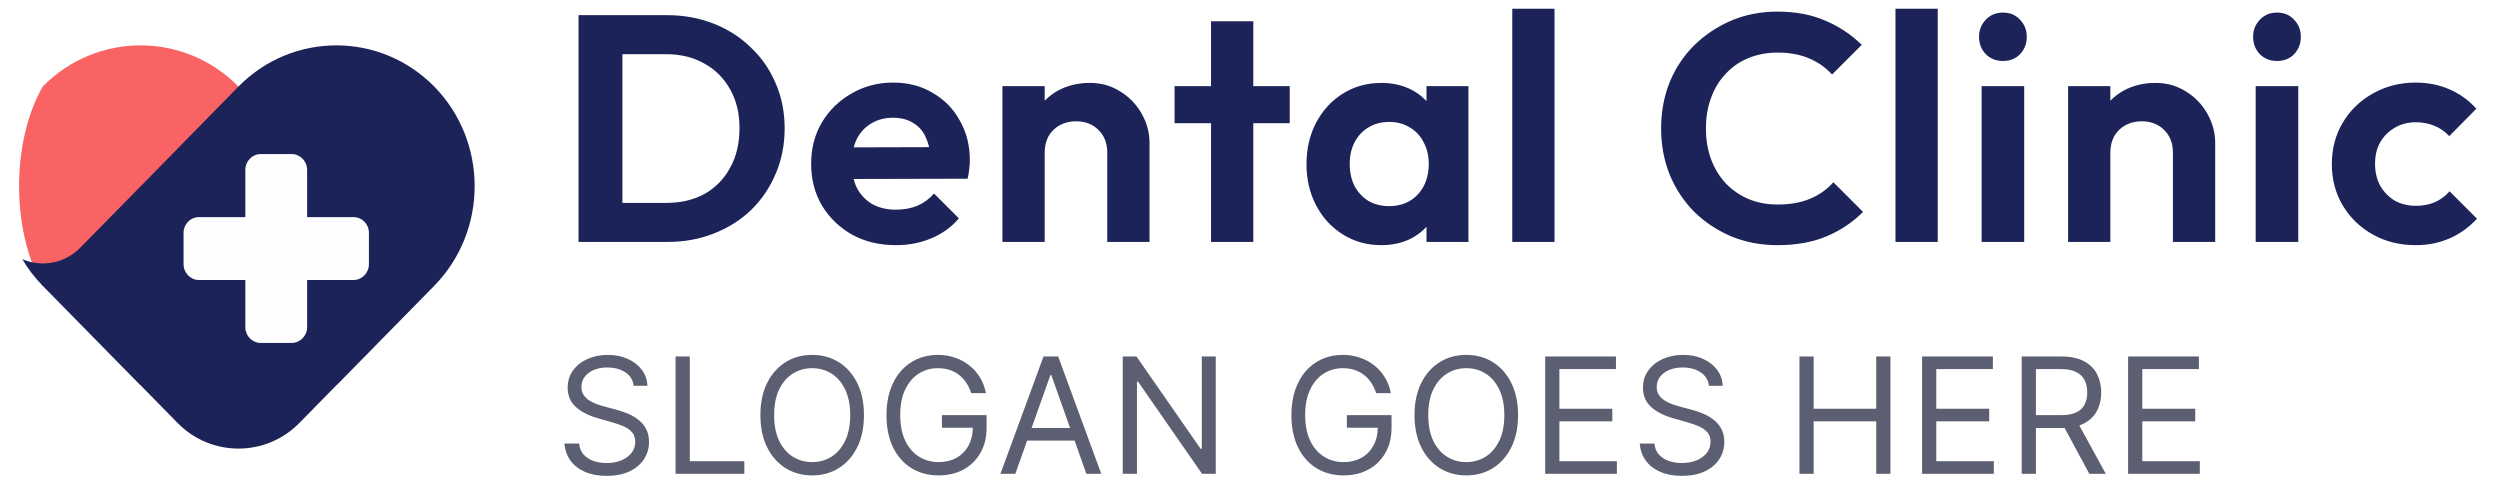
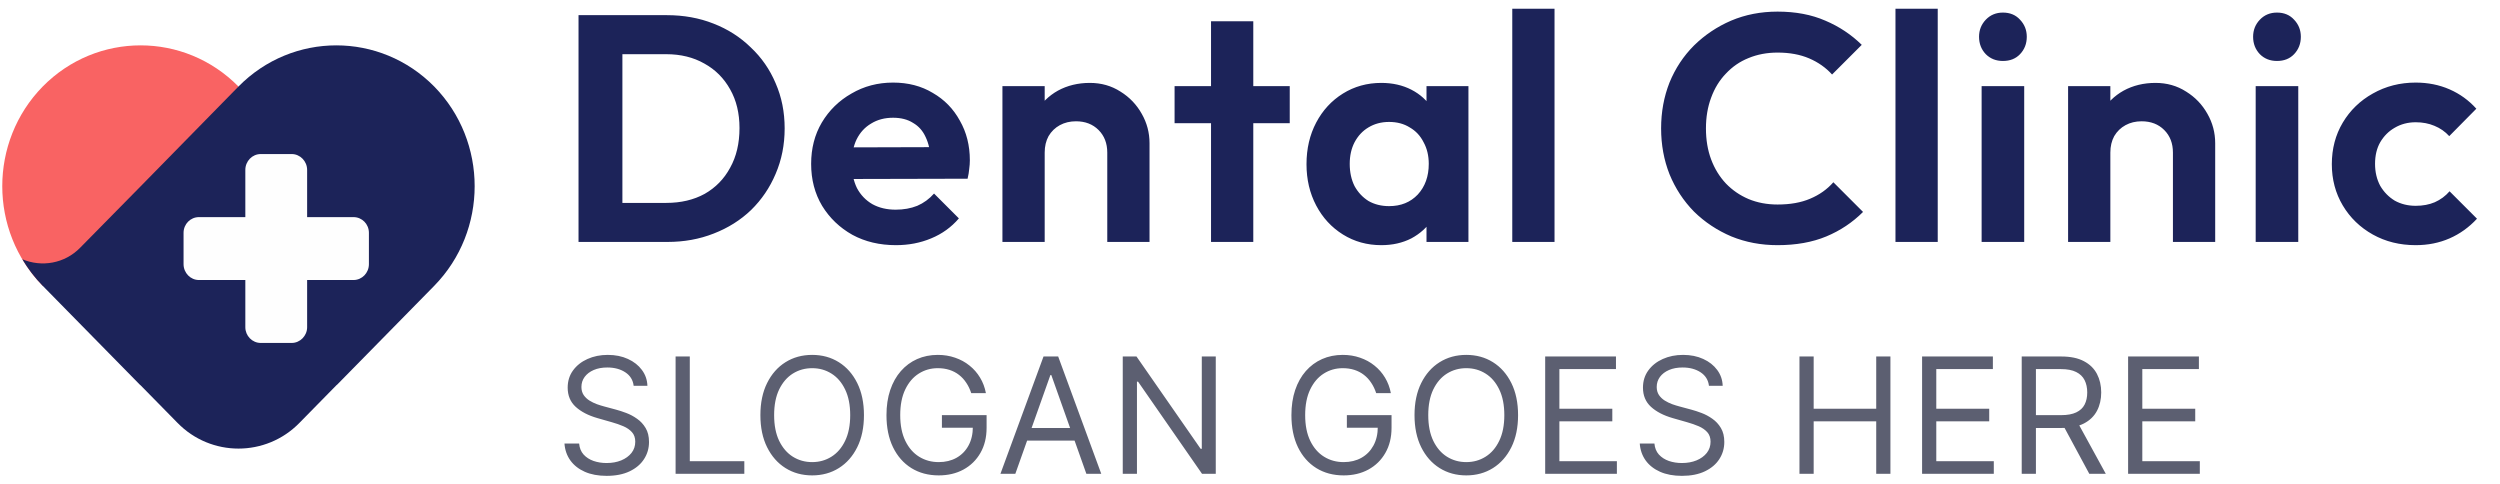
<svg xmlns="http://www.w3.org/2000/svg" width="248" height="48" viewBox="0 0 248 48" fill="none">
-   <path d="M18.954 24.498L4.237 28.354C 1.112 22.89  1.112 14.046 4.237 8.584C9.602 3.139 18.29 3.139 23.656 8.584L18.954 24.498Z" fill="#F96363" />
+   <path d="M18.954 24.498L4.237 28.354C-1.112 22.89 -1.112 14.046 4.237 8.584C9.602 3.139 18.29 3.139 23.656 8.584L18.954 24.498Z" fill="#F96363" />
  <path d="M23.656 8.584L13.956 18.477L7.96 24.566C6.414 26.156 4.122 26.527 2.213 25.715C2.778 26.662 3.442 27.542 4.239 28.354L13.857 38.145L13.956 38.23L17.611 41.951C20.933 45.35 26.382 45.35 29.703 41.951L33.357 38.23L33.457 38.145L43.075 28.354C48.423 22.89 48.423 14.046 43.075 8.584C37.708 3.139 29.021 3.139 23.656 8.584Z" fill="#1C2359" />
  <path d="M24.337 27.778V32.463C24.337 33.309 25.017 34.02 25.865 34.02H28.939C29.769 34.02 30.467 33.309 30.467 32.463V27.778H35.069C35.916 27.778 36.596 27.067 36.596 26.206V23.095C36.596 22.233 35.916 21.538 35.069 21.538H30.467V16.855C30.467 15.991 29.769 15.282 28.939 15.282H25.865C25.017 15.282 24.337 15.993 24.337 16.855V21.538H19.736C18.89 21.538 18.209 22.231 18.209 23.095V26.206C18.209 27.067 18.89 27.778 19.736 27.778H24.337Z" fill="#FEFEFE" />
  <path d="M60.366 24V20.128H66.094C67.545 20.128 68.814 19.829 69.902 19.232C70.99 18.613 71.833 17.749 72.43 16.64C73.049 15.531 73.358 14.219 73.358 12.704C73.358 11.232 73.049 9.952 72.43 8.864C71.812 7.755 70.958 6.901 69.87 6.304C68.782 5.685 67.524 5.376 66.094 5.376H60.27V1.504H66.158C67.822 1.504 69.358 1.781 70.766 2.336C72.196 2.891 73.433 3.68 74.478 4.704C75.545 5.707 76.366 6.891 76.942 8.256C77.54 9.621 77.838 11.115 77.838 12.736C77.838 14.357 77.54 15.861 76.942 17.248C76.366 18.613 75.556 19.808 74.51 20.832C73.465 21.835 72.228 22.613 70.798 23.168C69.39 23.723 67.865 24 66.222 24H60.366ZM57.39 24V1.504H61.742V24H57.39ZM88.881 24.32C87.259 24.32 85.819 23.979 84.561 23.296C83.302 22.592 82.299 21.632 81.553 20.416C80.827 19.2 80.465 17.813 80.465 16.256C80.465 14.72 80.817 13.355 81.521 12.16C82.246 10.944 83.227 9.984 84.465 9.28C85.702 8.555 87.078 8.192 88.593 8.192C90.086 8.192 91.398 8.533 92.529 9.216C93.681 9.877 94.577 10.795 95.217 11.968C95.878 13.12 96.209 14.432 96.209 15.904C96.209 16.181 96.187 16.469 96.145 16.768C96.123 17.045 96.07 17.365 95.985 17.728L82.993 17.76V14.624L94.033 14.592L92.337 15.904C92.294 14.987 92.123 14.219 91.825 13.6C91.547 12.981 91.131 12.512 90.577 12.192C90.043 11.851 89.382 11.68 88.593 11.68C87.761 11.68 87.035 11.872 86.417 12.256C85.798 12.619 85.318 13.141 84.977 13.824C84.657 14.485 84.497 15.275 84.497 16.192C84.497 17.131 84.667 17.952 85.009 18.656C85.371 19.339 85.883 19.872 86.545 20.256C87.206 20.619 87.974 20.8 88.849 20.8C89.638 20.8 90.353 20.672 90.993 20.416C91.633 20.139 92.187 19.733 92.657 19.2L95.121 21.664C94.374 22.539 93.457 23.2 92.369 23.648C91.302 24.096 90.139 24.32 88.881 24.32ZM109.841 24V15.136C109.841 14.219 109.553 13.472 108.977 12.896C108.401 12.32 107.654 12.032 106.737 12.032C106.14 12.032 105.606 12.16 105.137 12.416C104.668 12.672 104.294 13.035 104.017 13.504C103.761 13.973 103.633 14.517 103.633 15.136L102.001 14.304C102.001 13.088 102.257 12.032 102.769 11.136C103.302 10.219 104.028 9.504 104.945 8.992C105.884 8.48 106.94 8.224 108.113 8.224C109.244 8.224 110.257 8.512 111.153 9.088C112.049 9.643 112.753 10.379 113.265 11.296C113.777 12.192 114.033 13.163 114.033 14.208V24H109.841ZM99.441 24V8.544H103.633V24H99.441ZM120.134 24V2.112H124.326V24H120.134ZM116.518 12.224V8.544H127.942V12.224H116.518ZM137.029 24.32C135.621 24.32 134.351 23.968 133.221 23.264C132.09 22.56 131.205 21.6 130.565 20.384C129.925 19.168 129.605 17.803 129.605 16.288C129.605 14.752 129.925 13.376 130.565 12.16C131.205 10.944 132.09 9.984 133.221 9.28C134.351 8.576 135.621 8.224 137.029 8.224C138.138 8.224 139.13 8.448 140.005 8.896C140.879 9.344 141.573 9.973 142.085 10.784C142.618 11.573 142.906 12.469 142.949 13.472V19.04C142.906 20.064 142.618 20.971 142.085 21.76C141.573 22.549 140.879 23.179 140.005 23.648C139.13 24.096 138.138 24.32 137.029 24.32ZM137.797 20.448C138.97 20.448 139.919 20.064 140.645 19.296C141.37 18.507 141.733 17.493 141.733 16.256C141.733 15.445 141.562 14.731 141.221 14.112C140.901 13.472 140.442 12.981 139.845 12.64C139.269 12.277 138.586 12.096 137.797 12.096C137.029 12.096 136.346 12.277 135.749 12.64C135.173 12.981 134.714 13.472 134.373 14.112C134.053 14.731 133.893 15.445 133.893 16.256C133.893 17.088 134.053 17.824 134.373 18.464C134.714 19.083 135.173 19.573 135.749 19.936C136.346 20.277 137.029 20.448 137.797 20.448ZM141.509 24V19.84L142.181 16.064L141.509 12.352V8.544H145.669V24H141.509ZM150.017 24V0.864H154.209V24H150.017ZM176.334 24.32C174.691 24.32 173.166 24.032 171.758 23.456C170.35 22.859 169.112 22.037 168.046 20.992C167 19.925 166.19 18.688 165.614 17.28C165.059 15.872 164.782 14.357 164.782 12.736C164.782 11.115 165.059 9.6 165.614 8.192C166.19 6.784 167 5.557 168.046 4.512C169.112 3.467 170.339 2.645 171.726 2.048C173.134 1.451 174.67 1.152 176.334 1.152C178.126 1.152 179.704 1.451 181.07 2.048C182.435 2.624 183.64 3.424 184.686 4.448L181.742 7.392C181.123 6.709 180.366 6.176 179.47 5.792C178.574 5.408 177.528 5.216 176.334 5.216C175.288 5.216 174.328 5.397 173.454 5.76C172.6 6.101 171.854 6.613 171.214 7.296C170.574 7.957 170.083 8.757 169.742 9.696C169.4 10.613 169.23 11.627 169.23 12.736C169.23 13.867 169.4 14.891 169.742 15.808C170.083 16.725 170.574 17.525 171.214 18.208C171.854 18.869 172.6 19.381 173.454 19.744C174.328 20.107 175.288 20.288 176.334 20.288C177.592 20.288 178.67 20.096 179.566 19.712C180.483 19.328 181.251 18.784 181.87 18.08L184.814 21.024C183.768 22.069 182.552 22.88 181.166 23.456C179.779 24.032 178.168 24.32 176.334 24.32ZM188.031 24V0.864H192.223V24H188.031ZM196.577 24V8.544H200.801V24H196.577ZM198.689 6.048C198.007 6.048 197.441 5.824 196.993 5.376C196.545 4.907 196.321 4.331 196.321 3.648C196.321 2.987 196.545 2.421 196.993 1.952C197.441 1.483 198.007 1.248 198.689 1.248C199.393 1.248 199.959 1.483 200.385 1.952C200.833 2.421 201.057 2.987 201.057 3.648C201.057 4.331 200.833 4.907 200.385 5.376C199.959 5.824 199.393 6.048 198.689 6.048ZM215.555 24V15.136C215.555 14.219 215.267 13.472 214.691 12.896C214.115 12.32 213.368 12.032 212.451 12.032C211.853 12.032 211.32 12.16 210.851 12.416C210.381 12.672 210.008 13.035 209.731 13.504C209.475 13.973 209.347 14.517 209.347 15.136L207.715 14.304C207.715 13.088 207.971 12.032 208.483 11.136C209.016 10.219 209.741 9.504 210.659 8.992C211.597 8.48 212.653 8.224 213.827 8.224C214.957 8.224 215.971 8.512 216.867 9.088C217.763 9.643 218.467 10.379 218.979 11.296C219.491 12.192 219.747 13.163 219.747 14.208V24H215.555ZM205.155 24V8.544H209.347V24H205.155ZM223.764 24V8.544H227.988V24H223.764ZM225.876 6.048C225.193 6.048 224.628 5.824 224.18 5.376C223.732 4.907 223.508 4.331 223.508 3.648C223.508 2.987 223.732 2.421 224.18 1.952C224.628 1.483 225.193 1.248 225.876 1.248C226.58 1.248 227.145 1.483 227.572 1.952C228.02 2.421 228.244 2.987 228.244 3.648C228.244 4.331 228.02 4.907 227.572 5.376C227.145 5.824 226.58 6.048 225.876 6.048ZM239.637 24.32C238.058 24.32 236.64 23.968 235.381 23.264C234.122 22.56 233.13 21.6 232.405 20.384C231.68 19.168 231.317 17.803 231.317 16.288C231.317 14.752 231.68 13.376 232.405 12.16C233.13 10.944 234.122 9.984 235.381 9.28C236.661 8.555 238.08 8.192 239.637 8.192C240.853 8.192 241.973 8.416 242.997 8.864C244.021 9.312 244.906 9.952 245.653 10.784L242.965 13.504C242.56 13.056 242.069 12.715 241.493 12.48C240.938 12.245 240.32 12.128 239.637 12.128C238.869 12.128 238.176 12.309 237.557 12.672C236.96 13.013 236.48 13.493 236.117 14.112C235.776 14.709 235.605 15.424 235.605 16.256C235.605 17.067 235.776 17.792 236.117 18.432C236.48 19.051 236.96 19.541 237.557 19.904C238.176 20.245 238.869 20.416 239.637 20.416C240.341 20.416 240.97 20.299 241.525 20.064C242.101 19.808 242.592 19.445 242.997 18.976L245.717 21.696C244.928 22.549 244.021 23.2 242.997 23.648C241.973 24.096 240.853 24.32 239.637 24.32Z" fill="#1C2359" />
  <path d="M62.859 38.273C62.791 37.697 62.514 37.25 62.029 36.932C61.545 36.614 60.95 36.455 60.245 36.455C59.73 36.455 59.279 36.538 58.893 36.705C58.511 36.871 58.211 37.1 57.995 37.392C57.783 37.684 57.677 38.015 57.677 38.386C57.677 38.697 57.751 38.964 57.899 39.188C58.05 39.407 58.243 39.591 58.478 39.739C58.713 39.883 58.959 40.002 59.217 40.097C59.475 40.188 59.711 40.261 59.927 40.318L61.109 40.636C61.412 40.716 61.749 40.826 62.12 40.966C62.495 41.106 62.853 41.297 63.194 41.54C63.539 41.778 63.823 42.085 64.046 42.46C64.27 42.835 64.382 43.295 64.382 43.841C64.382 44.47 64.217 45.038 63.887 45.545C63.562 46.053 63.084 46.456 62.456 46.756C61.831 47.055 61.071 47.205 60.177 47.205C59.344 47.205 58.622 47.07 58.012 46.801C57.406 46.532 56.929 46.157 56.581 45.676C56.236 45.195 56.041 44.636 55.995 44H57.45C57.488 44.439 57.636 44.803 57.893 45.091C58.154 45.375 58.484 45.587 58.882 45.727C59.283 45.864 59.715 45.932 60.177 45.932C60.715 45.932 61.198 45.845 61.626 45.67C62.054 45.492 62.393 45.246 62.643 44.932C62.893 44.614 63.018 44.242 63.018 43.818C63.018 43.432 62.91 43.117 62.694 42.875C62.478 42.633 62.194 42.436 61.842 42.284C61.49 42.133 61.109 42 60.7 41.886L59.268 41.477C58.359 41.216 57.639 40.843 57.109 40.358C56.579 39.873 56.314 39.239 56.314 38.455C56.314 37.803 56.49 37.235 56.842 36.75C57.198 36.261 57.675 35.883 58.274 35.614C58.876 35.341 59.548 35.205 60.291 35.205C61.041 35.205 61.708 35.339 62.291 35.608C62.874 35.873 63.336 36.237 63.677 36.699C64.022 37.161 64.204 37.686 64.223 38.273H62.859ZM67.019 47V35.364H68.428V45.75H73.837V47H67.019ZM85.704 41.182C85.704 42.409 85.482 43.47 85.039 44.364C84.596 45.258 83.988 45.947 83.215 46.432C82.442 46.917 81.56 47.159 80.567 47.159C79.575 47.159 78.692 46.917 77.919 46.432C77.147 45.947 76.539 45.258 76.096 44.364C75.652 43.47 75.431 42.409 75.431 41.182C75.431 39.955 75.652 38.894 76.096 38C76.539 37.106 77.147 36.417 77.919 35.932C78.692 35.447 79.575 35.205 80.567 35.205C81.56 35.205 82.442 35.447 83.215 35.932C83.988 36.417 84.596 37.106 85.039 38C85.482 38.894 85.704 39.955 85.704 41.182ZM84.34 41.182C84.34 40.174 84.171 39.324 83.834 38.631C83.501 37.938 83.048 37.413 82.476 37.057C81.908 36.701 81.272 36.523 80.567 36.523C79.863 36.523 79.224 36.701 78.652 37.057C78.084 37.413 77.632 37.938 77.294 38.631C76.961 39.324 76.794 40.174 76.794 41.182C76.794 42.189 76.961 43.04 77.294 43.733C77.632 44.426 78.084 44.951 78.652 45.307C79.224 45.663 79.863 45.841 80.567 45.841C81.272 45.841 81.908 45.663 82.476 45.307C83.048 44.951 83.501 44.426 83.834 43.733C84.171 43.04 84.34 42.189 84.34 41.182ZM96.347 39C96.222 38.617 96.058 38.275 95.853 37.972C95.652 37.665 95.412 37.403 95.132 37.188C94.855 36.972 94.541 36.807 94.188 36.693C93.836 36.58 93.45 36.523 93.029 36.523C92.34 36.523 91.713 36.701 91.149 37.057C90.584 37.413 90.135 37.938 89.802 38.631C89.469 39.324 89.302 40.174 89.302 41.182C89.302 42.189 89.471 43.04 89.808 43.733C90.145 44.426 90.601 44.951 91.177 45.307C91.753 45.663 92.4 45.841 93.12 45.841C93.787 45.841 94.374 45.699 94.882 45.415C95.393 45.127 95.791 44.722 96.075 44.199C96.363 43.672 96.507 43.053 96.507 42.341L96.938 42.432H93.438V41.182H97.87V42.432C97.87 43.39 97.666 44.224 97.257 44.932C96.851 45.64 96.291 46.189 95.575 46.58C94.863 46.966 94.044 47.159 93.12 47.159C92.09 47.159 91.185 46.917 90.404 46.432C89.628 45.947 89.022 45.258 88.586 44.364C88.154 43.47 87.938 42.409 87.938 41.182C87.938 40.261 88.061 39.434 88.308 38.699C88.558 37.96 88.91 37.331 89.365 36.812C89.819 36.294 90.357 35.896 90.978 35.619C91.599 35.343 92.283 35.205 93.029 35.205C93.643 35.205 94.215 35.297 94.745 35.483C95.279 35.665 95.755 35.924 96.171 36.261C96.592 36.595 96.942 36.994 97.222 37.46C97.503 37.922 97.696 38.436 97.802 39H96.347ZM100.721 47H99.244L103.517 35.364H104.971L109.244 47H107.767L104.29 37.205H104.199L100.721 47ZM101.267 42.455H107.221V43.705H101.267V42.455ZM120.604 35.364V47H119.24L112.899 37.864H112.786V47H111.377V35.364H112.74L119.104 44.523H119.218V35.364H120.604ZM136.518 39C136.393 38.617 136.228 38.275 136.024 37.972C135.823 37.665 135.582 37.403 135.302 37.188C135.026 36.972 134.711 36.807 134.359 36.693C134.007 36.58 133.62 36.523 133.2 36.523C132.51 36.523 131.884 36.701 131.319 37.057C130.755 37.413 130.306 37.938 129.973 38.631C129.639 39.324 129.473 40.174 129.473 41.182C129.473 42.189 129.641 43.04 129.978 43.733C130.315 44.426 130.772 44.951 131.348 45.307C131.923 45.663 132.571 45.841 133.291 45.841C133.957 45.841 134.545 45.699 135.052 45.415C135.564 45.127 135.961 44.722 136.245 44.199C136.533 43.672 136.677 43.053 136.677 42.341L137.109 42.432H133.609V41.182H138.041V42.432C138.041 43.39 137.836 44.224 137.427 44.932C137.022 45.64 136.461 46.189 135.745 46.58C135.033 46.966 134.215 47.159 133.291 47.159C132.26 47.159 131.355 46.917 130.575 46.432C129.798 45.947 129.192 45.258 128.757 44.364C128.325 43.47 128.109 42.409 128.109 41.182C128.109 40.261 128.232 39.434 128.478 38.699C128.728 37.96 129.081 37.331 129.535 36.812C129.99 36.294 130.528 35.896 131.149 35.619C131.77 35.343 132.454 35.205 133.2 35.205C133.814 35.205 134.385 35.297 134.916 35.483C135.45 35.665 135.925 35.924 136.342 36.261C136.762 36.595 137.113 36.994 137.393 37.46C137.673 37.922 137.867 38.436 137.973 39H136.518ZM150.592 41.182C150.592 42.409 150.371 43.47 149.928 44.364C149.484 45.258 148.876 45.947 148.104 46.432C147.331 46.917 146.448 47.159 145.456 47.159C144.464 47.159 143.581 46.917 142.808 46.432C142.036 45.947 141.428 45.258 140.984 44.364C140.541 43.47 140.32 42.409 140.32 41.182C140.32 39.955 140.541 38.894 140.984 38C141.428 37.106 142.036 36.417 142.808 35.932C143.581 35.447 144.464 35.205 145.456 35.205C146.448 35.205 147.331 35.447 148.104 35.932C148.876 36.417 149.484 37.106 149.928 38C150.371 38.894 150.592 39.955 150.592 41.182ZM149.229 41.182C149.229 40.174 149.06 39.324 148.723 38.631C148.39 37.938 147.937 37.413 147.365 37.057C146.797 36.701 146.161 36.523 145.456 36.523C144.751 36.523 144.113 36.701 143.541 37.057C142.973 37.413 142.52 37.938 142.183 38.631C141.85 39.324 141.683 40.174 141.683 41.182C141.683 42.189 141.85 43.04 142.183 43.733C142.52 44.426 142.973 44.951 143.541 45.307C144.113 45.663 144.751 45.841 145.456 45.841C146.161 45.841 146.797 45.663 147.365 45.307C147.937 44.951 148.39 44.426 148.723 43.733C149.06 43.04 149.229 42.189 149.229 41.182ZM153.282 47V35.364H160.304V36.614H154.691V40.545H159.941V41.795H154.691V45.75H160.395V47H153.282ZM169.528 38.273C169.46 37.697 169.183 37.25 168.698 36.932C168.213 36.614 167.619 36.455 166.914 36.455C166.399 36.455 165.948 36.538 165.562 36.705C165.179 36.871 164.88 37.1 164.664 37.392C164.452 37.684 164.346 38.015 164.346 38.386C164.346 38.697 164.42 38.964 164.568 39.188C164.719 39.407 164.912 39.591 165.147 39.739C165.382 39.883 165.628 40.002 165.886 40.097C166.143 40.188 166.38 40.261 166.596 40.318L167.778 40.636C168.081 40.716 168.418 40.826 168.789 40.966C169.164 41.106 169.522 41.297 169.863 41.54C170.208 41.778 170.492 42.085 170.715 42.46C170.939 42.835 171.051 43.295 171.051 43.841C171.051 44.47 170.886 45.038 170.556 45.545C170.23 46.053 169.753 46.456 169.124 46.756C168.499 47.055 167.74 47.205 166.846 47.205C166.013 47.205 165.291 47.07 164.681 46.801C164.075 46.532 163.598 46.157 163.249 45.676C162.905 45.195 162.71 44.636 162.664 44H164.119C164.157 44.439 164.304 44.803 164.562 45.091C164.823 45.375 165.153 45.587 165.551 45.727C165.952 45.864 166.384 45.932 166.846 45.932C167.384 45.932 167.867 45.845 168.295 45.67C168.723 45.492 169.062 45.246 169.312 44.932C169.562 44.614 169.687 44.242 169.687 43.818C169.687 43.432 169.579 43.117 169.363 42.875C169.147 42.633 168.863 42.436 168.511 42.284C168.158 42.133 167.778 42 167.369 41.886L165.937 41.477C165.028 41.216 164.308 40.843 163.778 40.358C163.247 39.873 162.982 39.239 162.982 38.455C162.982 37.803 163.158 37.235 163.511 36.75C163.867 36.261 164.344 35.883 164.943 35.614C165.545 35.341 166.217 35.205 166.96 35.205C167.71 35.205 168.376 35.339 168.96 35.608C169.543 35.873 170.005 36.237 170.346 36.699C170.691 37.161 170.872 37.686 170.891 38.273H169.528ZM178.507 47V35.364H179.916V40.545H186.121V35.364H187.53V47H186.121V41.795H179.916V47H178.507ZM190.671 47V35.364H197.694V36.614H192.08V40.545H197.33V41.795H192.08V45.75H197.785V47H190.671ZM200.554 47V35.364H204.485C205.394 35.364 206.141 35.519 206.724 35.83C207.307 36.136 207.739 36.559 208.019 37.097C208.3 37.635 208.44 38.246 208.44 38.932C208.44 39.617 208.3 40.225 208.019 40.756C207.739 41.286 207.309 41.703 206.73 42.006C206.15 42.305 205.41 42.455 204.508 42.455H201.326V41.182H204.463C205.084 41.182 205.584 41.091 205.963 40.909C206.345 40.727 206.622 40.47 206.792 40.136C206.966 39.799 207.054 39.398 207.054 38.932C207.054 38.466 206.966 38.059 206.792 37.71C206.618 37.362 206.34 37.093 205.957 36.903C205.574 36.71 205.069 36.614 204.44 36.614H201.963V47H200.554ZM206.031 41.773L208.894 47H207.258L204.44 41.773H206.031ZM211.108 47V35.364H218.131V36.614H212.517V40.545H217.767V41.795H212.517V45.75H218.222V47H211.108Z" fill="#5C5F71" />
</svg>
